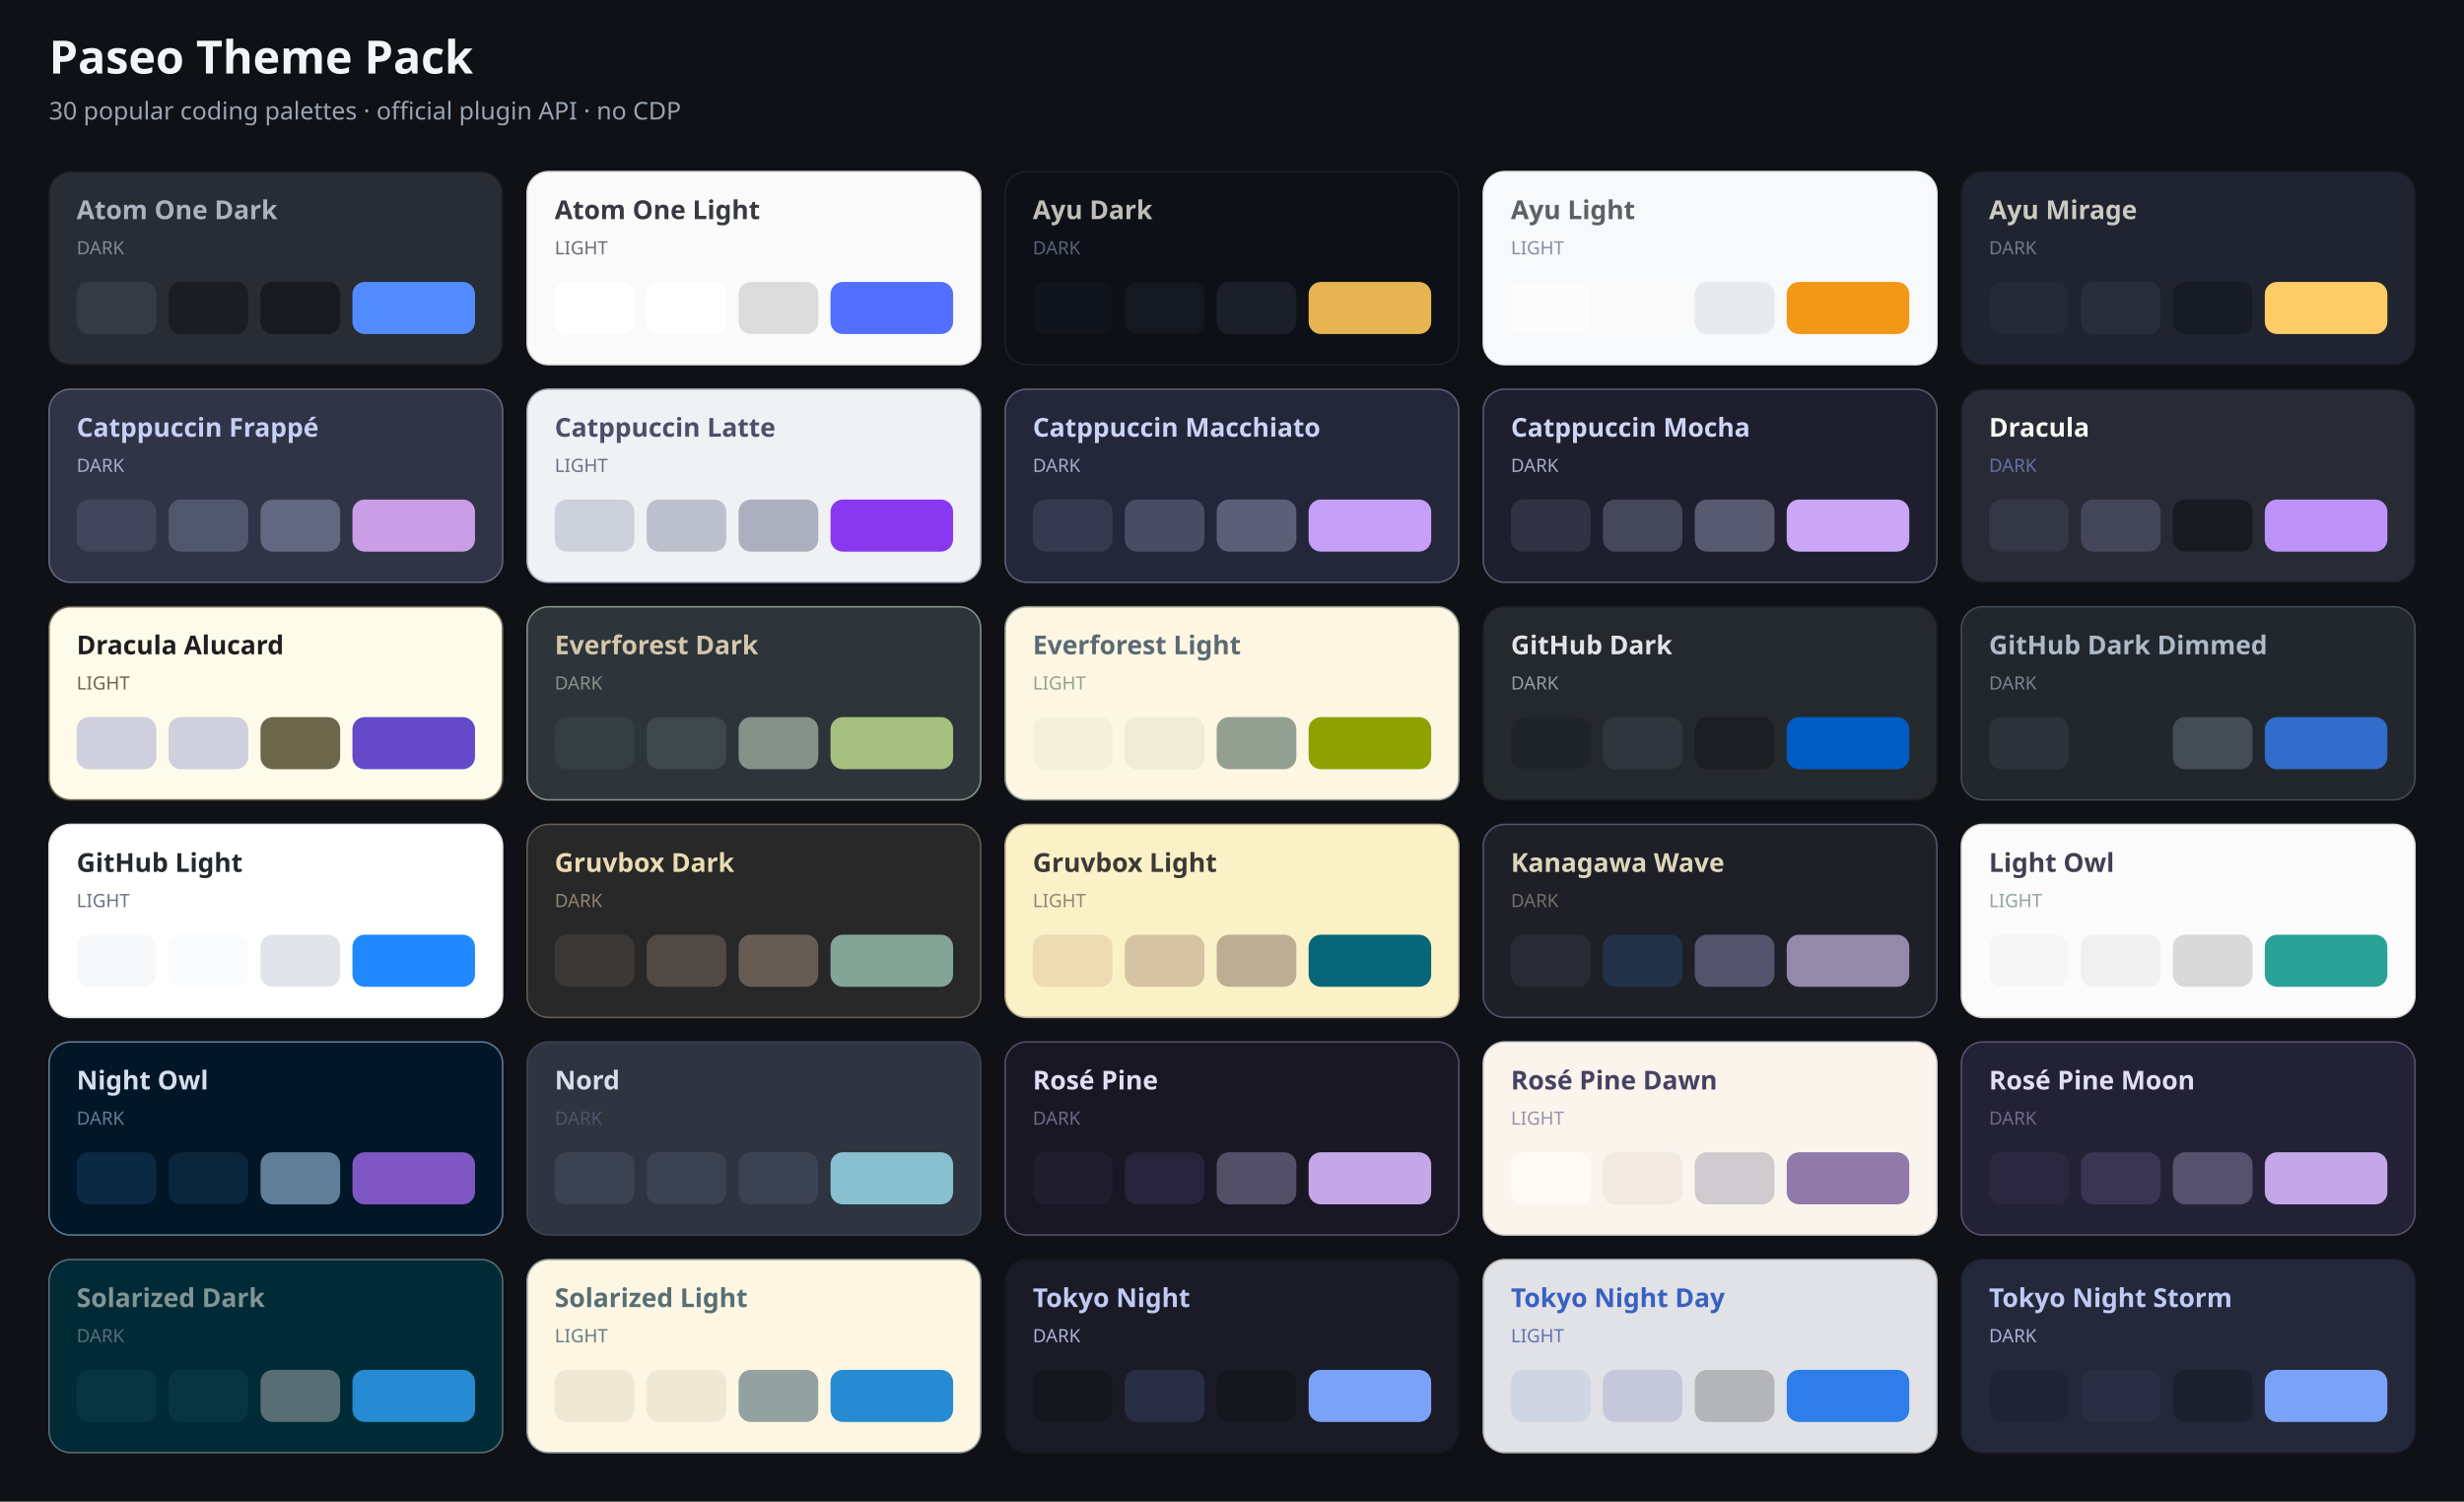
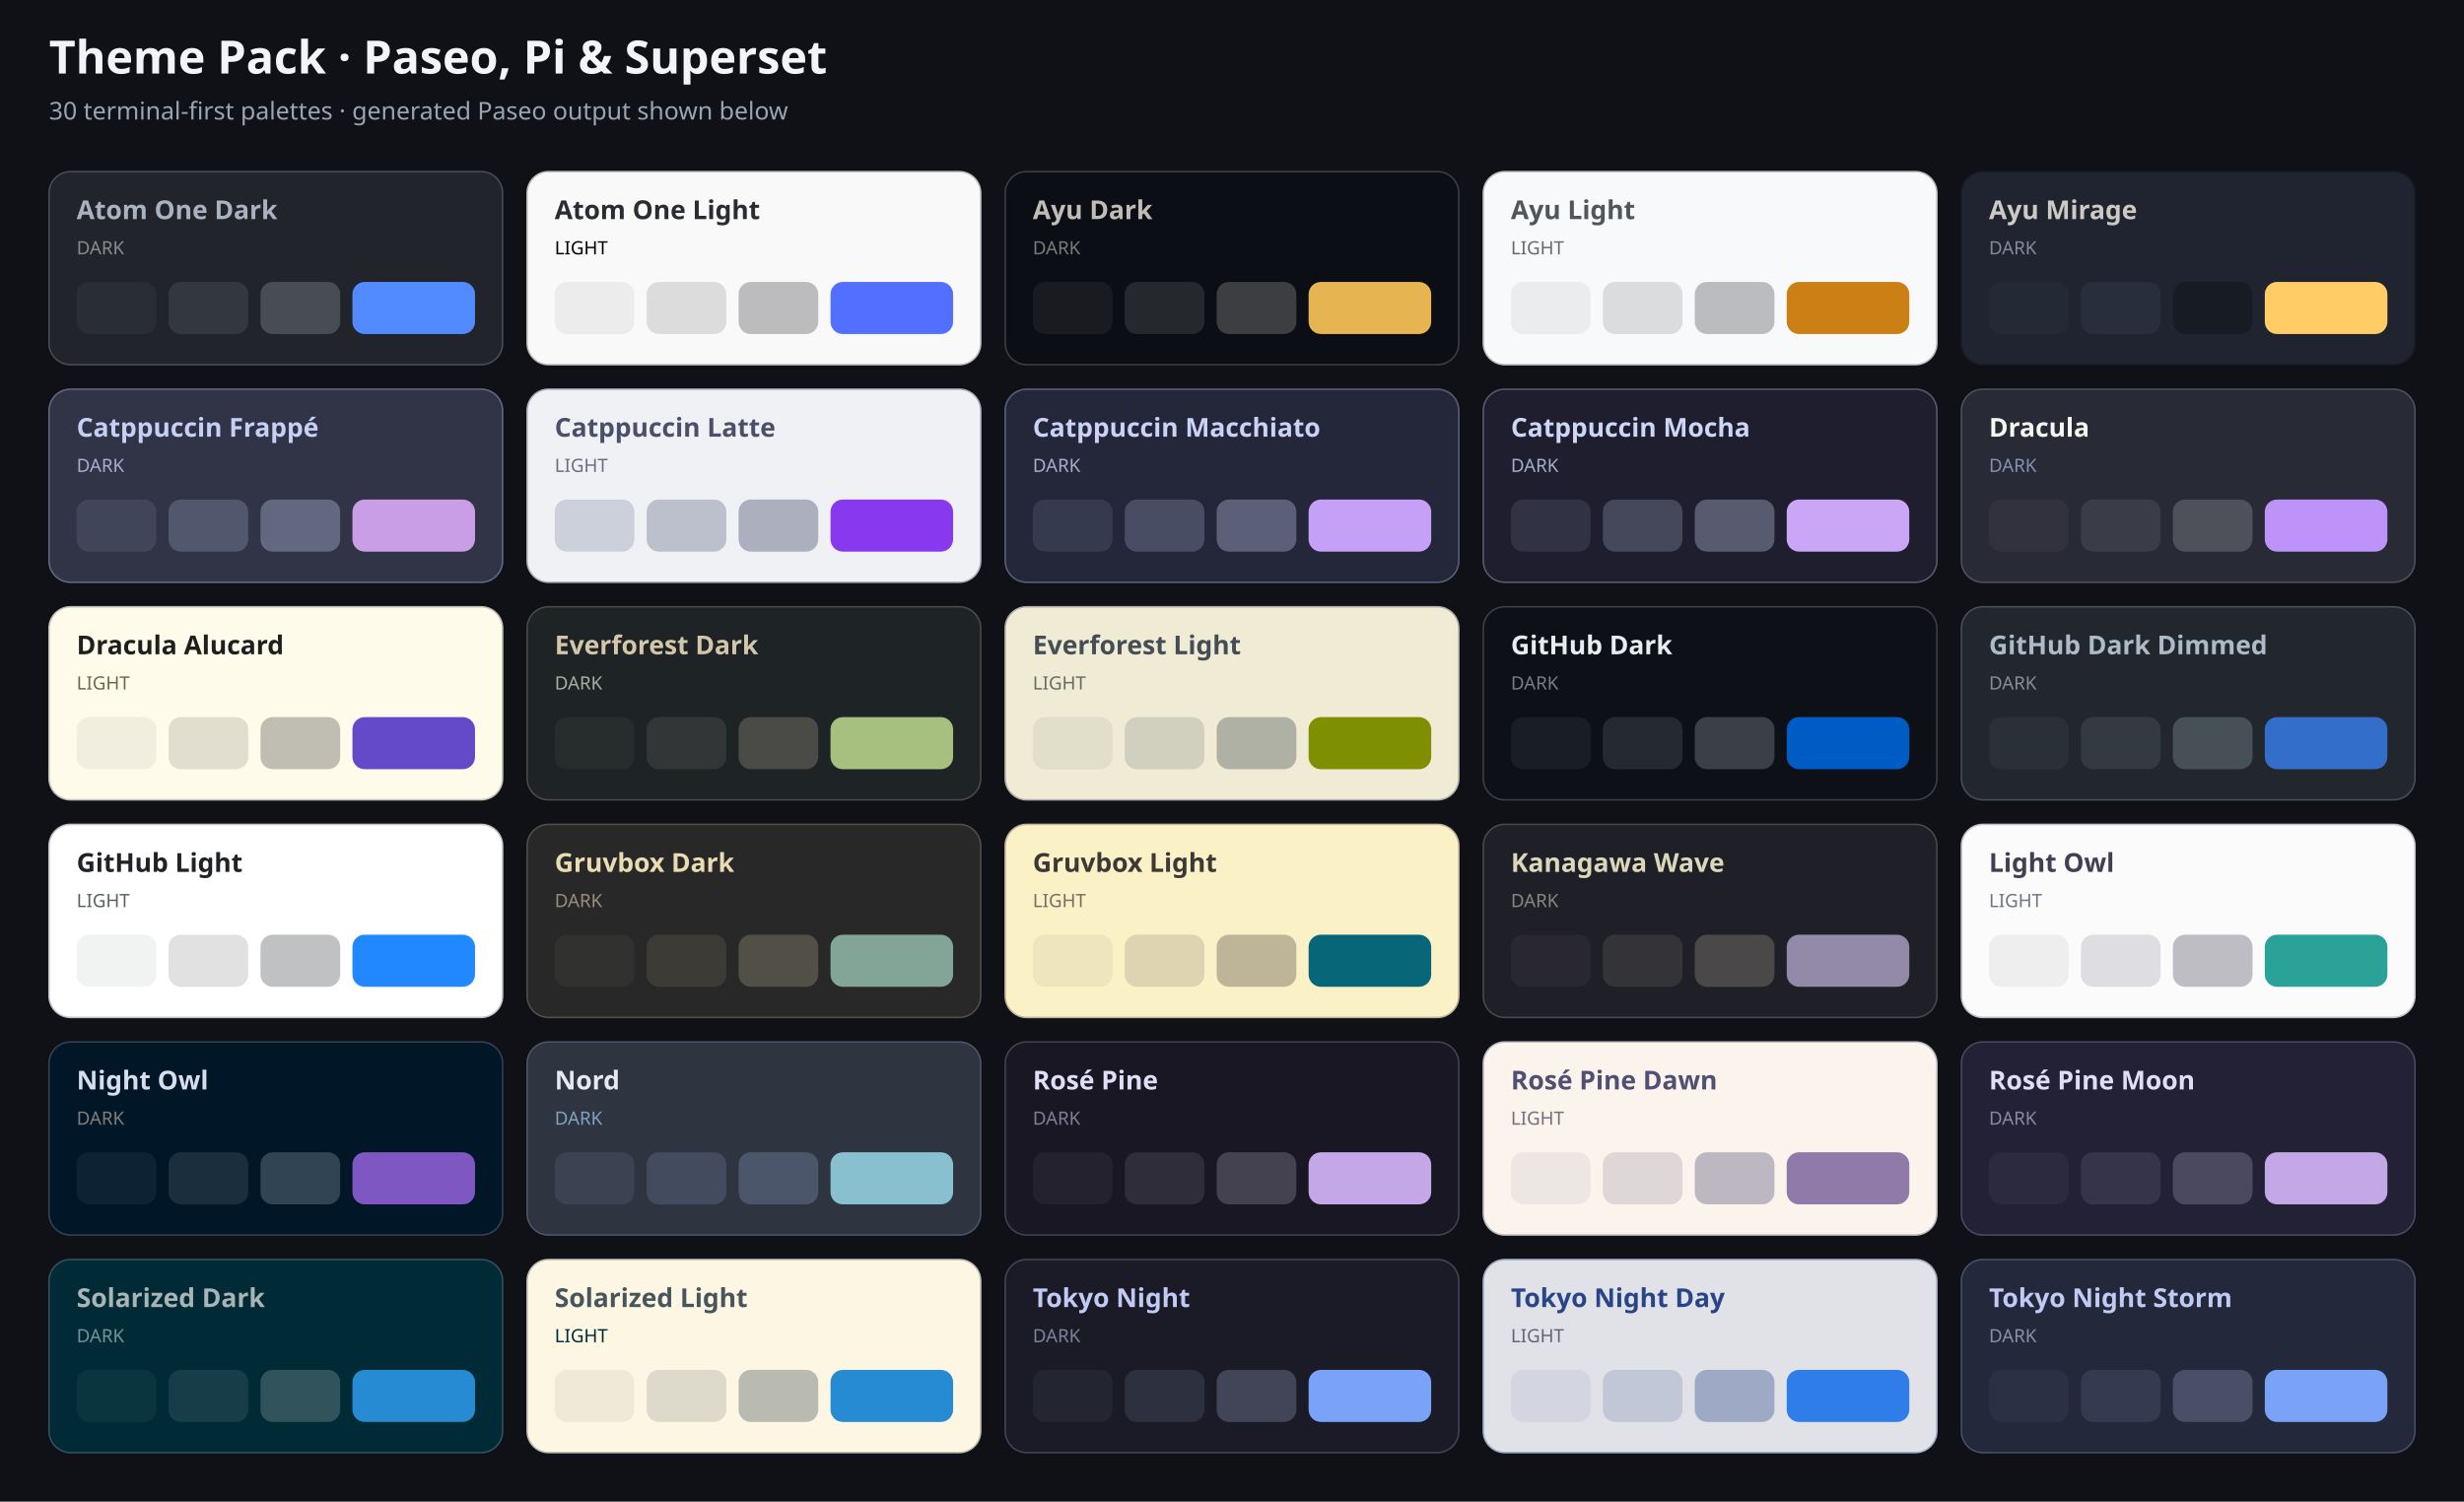
<svg xmlns="http://www.w3.org/2000/svg" width="1608" height="980" viewBox="0 0 1608 980">
  <rect width="100%" height="100%" fill="#0f1117" />
-   <text x="32" y="48" fill="#f2f4f8" font-family="ui-sans-serif, system-ui, sans-serif" font-size="30" font-weight="800">Paseo Theme Pack</text>
-   <text x="32" y="78" fill="#9aa4b2" font-family="ui-sans-serif, system-ui, sans-serif" font-size="16">30 popular coding palettes · official plugin API · no CDP</text>
+   <text x="32" y="48" fill="#f2f4f8" font-family="ui-sans-serif, system-ui, sans-serif" font-size="30" font-weight="800">Theme Pack · Paseo, Pi &amp; Superset</text>
+   <text x="32" y="78" fill="#9aa4b2" font-family="ui-sans-serif, system-ui, sans-serif" font-size="16">30 terminal-first palettes · generated Paseo output shown below</text>
  <g font-family="ui-sans-serif, system-ui, sans-serif">
    <g transform="translate(32 112)">
-       <rect width="296" height="126" rx="14" fill="#282c34" stroke="#181a1f" />
+       <rect width="296" height="126" rx="14" fill="#21252b" stroke="#484d54" />
      <text x="18" y="31" fill="#abb2bf" font-size="17" font-weight="700">Atom One Dark</text>
-       <text x="18" y="54" fill="#828997" font-size="12">DARK</text>
-       <rect x="18" y="72" width="52" height="34" rx="8" fill="#353b45" />
-       <rect x="78" y="72" width="52" height="34" rx="8" fill="#1b1d23" />
-       <rect x="138" y="72" width="52" height="34" rx="8" fill="#181a1f" />
+       <text x="18" y="54" fill="#8b8b8b" font-size="12">DARK</text>
+       <rect x="18" y="72" width="52" height="34" rx="8" fill="#292e34" />
+       <rect x="78" y="72" width="52" height="34" rx="8" fill="#33383e" />
+       <rect x="138" y="72" width="52" height="34" rx="8" fill="#484d54" />
      <rect x="198" y="72" width="80" height="34" rx="8" fill="#528bff" />
    </g>
    <g transform="translate(344 112)">
-       <rect width="296" height="126" rx="14" fill="#fafafa" stroke="#dbdbdc" />
-       <text x="18" y="31" fill="#383a42" font-size="17" font-weight="700">Atom One Light</text>
-       <text x="18" y="54" fill="#696c77" font-size="12">LIGHT</text>
-       <rect x="18" y="72" width="52" height="34" rx="8" fill="#ffffff" />
-       <rect x="78" y="72" width="52" height="34" rx="8" fill="#ffffff" />
-       <rect x="138" y="72" width="52" height="34" rx="8" fill="#dbdbdc" />
+       <rect width="296" height="126" rx="14" fill="#f9f9f9" stroke="#bcbcbe" />
+       <text x="18" y="31" fill="#2a2c33" font-size="17" font-weight="700">Atom One Light</text>
+       <text x="18" y="54" fill="#000000" font-size="12">LIGHT</text>
+       <rect x="18" y="72" width="52" height="34" rx="8" fill="#ececed" />
+       <rect x="78" y="72" width="52" height="34" rx="8" fill="#dcdcdd" />
+       <rect x="138" y="72" width="52" height="34" rx="8" fill="#bcbcbe" />
      <rect x="198" y="72" width="80" height="34" rx="8" fill="#526fff" />
    </g>
    <g transform="translate(656 112)">
-       <rect width="296" height="126" rx="14" fill="#0d1017" stroke="#1b1f29" />
+       <rect width="296" height="126" rx="14" fill="#0b0e14" stroke="#3c3e41" />
      <text x="18" y="31" fill="#bfbdb6" font-size="17" font-weight="700">Ayu Dark</text>
-       <text x="18" y="54" fill="#5a6378" font-size="12">DARK</text>
-       <rect x="18" y="72" width="52" height="34" rx="8" fill="#10141c" />
-       <rect x="78" y="72" width="52" height="34" rx="8" fill="#141821" />
-       <rect x="138" y="72" width="52" height="34" rx="8" fill="#1b1f29" />
+       <text x="18" y="54" fill="#7a7a7a" font-size="12">DARK</text>
+       <rect x="18" y="72" width="52" height="34" rx="8" fill="#191b20" />
+       <rect x="78" y="72" width="52" height="34" rx="8" fill="#25282c" />
+       <rect x="138" y="72" width="52" height="34" rx="8" fill="#3c3e41" />
      <rect x="198" y="72" width="80" height="34" rx="8" fill="#e6b450" />
    </g>
    <g transform="translate(968 112)">
-       <rect width="296" height="126" rx="14" fill="#f8f9fa" stroke="#e7eaed" />
-       <text x="18" y="31" fill="#5c6166" font-size="17" font-weight="700">Ayu Light</text>
-       <text x="18" y="54" fill="#828e9f" font-size="12">LIGHT</text>
-       <rect x="18" y="72" width="52" height="34" rx="8" fill="#fcfcfc" />
-       <rect x="78" y="72" width="52" height="34" rx="8" fill="#fafafa" />
-       <rect x="138" y="72" width="52" height="34" rx="8" fill="#e7eaed" />
-       <rect x="198" y="72" width="80" height="34" rx="8" fill="#f29718" />
+       <rect width="296" height="126" rx="14" fill="#f8f9fa" stroke="#babcbf" />
+       <text x="18" y="31" fill="#52565b" font-size="17" font-weight="700">Ayu Light</text>
+       <text x="18" y="54" fill="#686868" font-size="12">LIGHT</text>
+       <rect x="18" y="72" width="52" height="34" rx="8" fill="#ebecee" />
+       <rect x="78" y="72" width="52" height="34" rx="8" fill="#dbdcde" />
+       <rect x="138" y="72" width="52" height="34" rx="8" fill="#babcbf" />
+       <rect x="198" y="72" width="80" height="34" rx="8" fill="#cc7f14" />
    </g>
    <g transform="translate(1280 112)">
      <rect width="296" height="126" rx="14" fill="#1f2430" stroke="#171b24" />
      <text x="18" y="31" fill="#cccac2" font-size="17" font-weight="700">Ayu Mirage</text>
-       <text x="18" y="54" fill="#707a8c" font-size="12">DARK</text>
+       <text x="18" y="54" fill="#828b9a" font-size="12">DARK</text>
      <rect x="18" y="72" width="52" height="34" rx="8" fill="#242936" />
      <rect x="78" y="72" width="52" height="34" rx="8" fill="#282e3b" />
      <rect x="138" y="72" width="52" height="34" rx="8" fill="#171b24" />
      <rect x="198" y="72" width="80" height="34" rx="8" fill="#ffcc66" />
    </g>
    <g transform="translate(32 254)">
      <rect width="296" height="126" rx="14" fill="#303446" stroke="#626880" />
      <text x="18" y="31" fill="#c6d0f5" font-size="17" font-weight="700">Catppuccin Frappé</text>
      <text x="18" y="54" fill="#a5adce" font-size="12">DARK</text>
      <rect x="18" y="72" width="52" height="34" rx="8" fill="#414559" />
      <rect x="78" y="72" width="52" height="34" rx="8" fill="#51576d" />
      <rect x="138" y="72" width="52" height="34" rx="8" fill="#626880" />
      <rect x="198" y="72" width="80" height="34" rx="8" fill="#ca9ee6" />
    </g>
    <g transform="translate(344 254)">
      <rect width="296" height="126" rx="14" fill="#eff1f5" stroke="#acb0be" />
      <text x="18" y="31" fill="#4c4f69" font-size="17" font-weight="700">Catppuccin Latte</text>
-       <text x="18" y="54" fill="#6c6f85" font-size="12">LIGHT</text>
+       <text x="18" y="54" fill="#6a6d82" font-size="12">LIGHT</text>
      <rect x="18" y="72" width="52" height="34" rx="8" fill="#ccd0da" />
      <rect x="78" y="72" width="52" height="34" rx="8" fill="#bcc0cc" />
      <rect x="138" y="72" width="52" height="34" rx="8" fill="#acb0be" />
      <rect x="198" y="72" width="80" height="34" rx="8" fill="#8839ef" />
    </g>
    <g transform="translate(656 254)">
      <rect width="296" height="126" rx="14" fill="#24273a" stroke="#5b6078" />
      <text x="18" y="31" fill="#cad3f5" font-size="17" font-weight="700">Catppuccin Macchiato</text>
      <text x="18" y="54" fill="#a5adcb" font-size="12">DARK</text>
      <rect x="18" y="72" width="52" height="34" rx="8" fill="#363a4f" />
      <rect x="78" y="72" width="52" height="34" rx="8" fill="#494d64" />
      <rect x="138" y="72" width="52" height="34" rx="8" fill="#5b6078" />
      <rect x="198" y="72" width="80" height="34" rx="8" fill="#c6a0f6" />
    </g>
    <g transform="translate(968 254)">
      <rect width="296" height="126" rx="14" fill="#1e1e2e" stroke="#585b70" />
      <text x="18" y="31" fill="#cdd6f4" font-size="17" font-weight="700">Catppuccin Mocha</text>
      <text x="18" y="54" fill="#a6adc8" font-size="12">DARK</text>
      <rect x="18" y="72" width="52" height="34" rx="8" fill="#313244" />
      <rect x="78" y="72" width="52" height="34" rx="8" fill="#45475a" />
      <rect x="138" y="72" width="52" height="34" rx="8" fill="#585b70" />
      <rect x="198" y="72" width="80" height="34" rx="8" fill="#cba6f7" />
    </g>
    <g transform="translate(1280 254)">
-       <rect width="296" height="126" rx="14" fill="#282a36" stroke="#191a21" />
+       <rect width="296" height="126" rx="14" fill="#282a36" stroke="#4f515a" />
      <text x="18" y="31" fill="#f8f8f2" font-size="17" font-weight="700">Dracula</text>
-       <text x="18" y="54" fill="#6272a4" font-size="12">DARK</text>
-       <rect x="18" y="72" width="52" height="34" rx="8" fill="#343746" />
-       <rect x="78" y="72" width="52" height="34" rx="8" fill="#44475a" />
-       <rect x="138" y="72" width="52" height="34" rx="8" fill="#191a21" />
+       <text x="18" y="54" fill="#8390b7" font-size="12">DARK</text>
+       <rect x="18" y="72" width="52" height="34" rx="8" fill="#31323e" />
+       <rect x="78" y="72" width="52" height="34" rx="8" fill="#3a3c47" />
+       <rect x="138" y="72" width="52" height="34" rx="8" fill="#4f515a" />
      <rect x="198" y="72" width="80" height="34" rx="8" fill="#bd93f9" />
    </g>
    <g transform="translate(32 396)">
-       <rect width="296" height="126" rx="14" fill="#fffbeb" stroke="#6c664b" />
+       <rect width="296" height="126" rx="14" fill="#fffbeb" stroke="#c0beb2" />
      <text x="18" y="31" fill="#1f1f1f" font-size="17" font-weight="700">Dracula Alucard</text>
      <text x="18" y="54" fill="#6c664b" font-size="12">LIGHT</text>
-       <rect x="18" y="72" width="52" height="34" rx="8" fill="#cfcfde" />
-       <rect x="78" y="72" width="52" height="34" rx="8" fill="#cfcfde" />
-       <rect x="138" y="72" width="52" height="34" rx="8" fill="#6c664b" />
+       <rect x="18" y="72" width="52" height="34" rx="8" fill="#f2eedf" />
+       <rect x="78" y="72" width="52" height="34" rx="8" fill="#e1ded0" />
+       <rect x="138" y="72" width="52" height="34" rx="8" fill="#c0beb2" />
      <rect x="198" y="72" width="80" height="34" rx="8" fill="#644ac9" />
    </g>
    <g transform="translate(344 396)">
-       <rect width="296" height="126" rx="14" fill="#2d353b" stroke="#859289" />
+       <rect width="296" height="126" rx="14" fill="#1e2326" stroke="#4a4b46" />
      <text x="18" y="31" fill="#d3c6aa" font-size="17" font-weight="700">Everforest Dark</text>
-       <text x="18" y="54" fill="#859289" font-size="12">DARK</text>
-       <rect x="18" y="72" width="52" height="34" rx="8" fill="#343f44" />
-       <rect x="78" y="72" width="52" height="34" rx="8" fill="#3d484d" />
-       <rect x="138" y="72" width="52" height="34" rx="8" fill="#859289" />
+       <text x="18" y="54" fill="#a6b0a0" font-size="12">DARK</text>
+       <rect x="18" y="72" width="52" height="34" rx="8" fill="#272c2d" />
+       <rect x="78" y="72" width="52" height="34" rx="8" fill="#333636" />
+       <rect x="138" y="72" width="52" height="34" rx="8" fill="#4a4b46" />
      <rect x="198" y="72" width="80" height="34" rx="8" fill="#a7c080" />
    </g>
    <g transform="translate(656 396)">
-       <rect width="296" height="126" rx="14" fill="#fdf6e3" stroke="#939f91" />
-       <text x="18" y="31" fill="#5c6a72" font-size="17" font-weight="700">Everforest Light</text>
-       <text x="18" y="54" fill="#939f91" font-size="12">LIGHT</text>
-       <rect x="18" y="72" width="52" height="34" rx="8" fill="#f4f0d9" />
-       <rect x="78" y="72" width="52" height="34" rx="8" fill="#efebd4" />
-       <rect x="138" y="72" width="52" height="34" rx="8" fill="#939f91" />
-       <rect x="198" y="72" width="80" height="34" rx="8" fill="#8da101" />
+       <rect width="296" height="126" rx="14" fill="#efebd4" stroke="#b0b1a5" />
+       <text x="18" y="31" fill="#444f55" font-size="17" font-weight="700">Everforest Light</text>
+       <text x="18" y="54" fill="#666c62" font-size="12">LIGHT</text>
+       <rect x="18" y="72" width="52" height="34" rx="8" fill="#e1dfca" />
+       <rect x="78" y="72" width="52" height="34" rx="8" fill="#d1cfbe" />
+       <rect x="138" y="72" width="52" height="34" rx="8" fill="#b0b1a5" />
+       <rect x="198" y="72" width="80" height="34" rx="8" fill="#7e8f01" />
    </g>
    <g transform="translate(968 396)">
-       <rect width="296" height="126" rx="14" fill="#24292e" stroke="#1b1f23" />
-       <text x="18" y="31" fill="#e1e4e8" font-size="17" font-weight="700">GitHub Dark</text>
-       <text x="18" y="54" fill="#959da5" font-size="12">DARK</text>
-       <rect x="18" y="72" width="52" height="34" rx="8" fill="#1f2428" />
-       <rect x="78" y="72" width="52" height="34" rx="8" fill="#2f363d" />
-       <rect x="138" y="72" width="52" height="34" rx="8" fill="#1b1f23" />
+       <rect width="296" height="126" rx="14" fill="#0d1117" stroke="#3b4046" />
+       <text x="18" y="31" fill="#e6edf3" font-size="17" font-weight="700">GitHub Dark</text>
+       <text x="18" y="54" fill="#757d87" font-size="12">DARK</text>
+       <rect x="18" y="72" width="52" height="34" rx="8" fill="#191e24" />
+       <rect x="78" y="72" width="52" height="34" rx="8" fill="#252a30" />
+       <rect x="138" y="72" width="52" height="34" rx="8" fill="#3b4046" />
      <rect x="198" y="72" width="80" height="34" rx="8" fill="#005cc5" />
    </g>
    <g transform="translate(1280 396)">
-       <rect width="296" height="126" rx="14" fill="#22272e" stroke="#444c56" />
+       <rect width="296" height="126" rx="14" fill="#22272e" stroke="#474f57" />
      <text x="18" y="31" fill="#adbac7" font-size="17" font-weight="700">GitHub Dark Dimmed</text>
-       <text x="18" y="54" fill="#768390" font-size="12">DARK</text>
-       <rect x="18" y="72" width="52" height="34" rx="8" fill="#2d333b" />
-       <rect x="78" y="72" width="52" height="34" rx="8" fill="#22272e" />
-       <rect x="138" y="72" width="52" height="34" rx="8" fill="#444c56" />
-       <rect x="198" y="72" width="80" height="34" rx="8" fill="#316dca" />
+       <text x="18" y="54" fill="#858e98" font-size="12">DARK</text>
+       <rect x="18" y="72" width="52" height="34" rx="8" fill="#2a3037" />
+       <rect x="78" y="72" width="52" height="34" rx="8" fill="#333a41" />
+       <rect x="138" y="72" width="52" height="34" rx="8" fill="#474f57" />
+       <rect x="198" y="72" width="80" height="34" rx="8" fill="#326eca" />
    </g>
    <g transform="translate(32 538)">
-       <rect width="296" height="126" rx="14" fill="#ffffff" stroke="#e1e4e8" />
-       <text x="18" y="31" fill="#24292e" font-size="17" font-weight="700">GitHub Light</text>
-       <text x="18" y="54" fill="#6a737d" font-size="12">LIGHT</text>
-       <rect x="18" y="72" width="52" height="34" rx="8" fill="#f6f8fa" />
-       <rect x="78" y="72" width="52" height="34" rx="8" fill="#fafbfc" />
-       <rect x="138" y="72" width="52" height="34" rx="8" fill="#e1e4e8" />
+       <rect width="296" height="126" rx="14" fill="#ffffff" stroke="#c0c1c3" />
+       <text x="18" y="31" fill="#1f2328" font-size="17" font-weight="700">GitHub Light</text>
+       <text x="18" y="54" fill="#57606a" font-size="12">LIGHT</text>
+       <rect x="18" y="72" width="52" height="34" rx="8" fill="#f1f2f2" />
+       <rect x="78" y="72" width="52" height="34" rx="8" fill="#e1e1e2" />
+       <rect x="138" y="72" width="52" height="34" rx="8" fill="#c0c1c3" />
      <rect x="198" y="72" width="80" height="34" rx="8" fill="#2188ff" />
    </g>
    <g transform="translate(344 538)">
-       <rect width="296" height="126" rx="14" fill="#282828" stroke="#665c54" />
+       <rect width="296" height="126" rx="14" fill="#282828" stroke="#524f46" />
      <text x="18" y="31" fill="#ebdbb2" font-size="17" font-weight="700">Gruvbox Dark</text>
-       <text x="18" y="54" fill="#928374" font-size="12">DARK</text>
-       <rect x="18" y="72" width="52" height="34" rx="8" fill="#3c3836" />
-       <rect x="78" y="72" width="52" height="34" rx="8" fill="#504945" />
-       <rect x="138" y="72" width="52" height="34" rx="8" fill="#665c54" />
+       <text x="18" y="54" fill="#9a8c7e" font-size="12">DARK</text>
+       <rect x="18" y="72" width="52" height="34" rx="8" fill="#31312f" />
+       <rect x="78" y="72" width="52" height="34" rx="8" fill="#3c3b36" />
+       <rect x="138" y="72" width="52" height="34" rx="8" fill="#524f46" />
      <rect x="198" y="72" width="80" height="34" rx="8" fill="#83a598" />
    </g>
    <g transform="translate(656 538)">
-       <rect width="296" height="126" rx="14" fill="#fbf1c7" stroke="#bdae93" />
+       <rect width="296" height="126" rx="14" fill="#fbf1c7" stroke="#beb598" />
      <text x="18" y="31" fill="#3c3836" font-size="17" font-weight="700">Gruvbox Light</text>
-       <text x="18" y="54" fill="#928374" font-size="12">LIGHT</text>
-       <rect x="18" y="72" width="52" height="34" rx="8" fill="#ebdbb2" />
-       <rect x="78" y="72" width="52" height="34" rx="8" fill="#d5c4a1" />
-       <rect x="138" y="72" width="52" height="34" rx="8" fill="#bdae93" />
+       <text x="18" y="54" fill="#786c60" font-size="12">LIGHT</text>
+       <rect x="18" y="72" width="52" height="34" rx="8" fill="#eee4bd" />
+       <rect x="78" y="72" width="52" height="34" rx="8" fill="#ded4b1" />
+       <rect x="138" y="72" width="52" height="34" rx="8" fill="#beb598" />
      <rect x="198" y="72" width="80" height="34" rx="8" fill="#076678" />
    </g>
    <g transform="translate(968 538)">
-       <rect width="296" height="126" rx="14" fill="#1f1f28" stroke="#54546d" />
+       <rect width="296" height="126" rx="14" fill="#1f1f28" stroke="#4a4849" />
      <text x="18" y="31" fill="#dcd7ba" font-size="17" font-weight="700">Kanagawa Wave</text>
-       <text x="18" y="54" fill="#727169" font-size="12">DARK</text>
-       <rect x="18" y="72" width="52" height="34" rx="8" fill="#2a2a37" />
-       <rect x="78" y="72" width="52" height="34" rx="8" fill="#223249" />
-       <rect x="138" y="72" width="52" height="34" rx="8" fill="#54546d" />
+       <text x="18" y="54" fill="#878780" font-size="12">DARK</text>
+       <rect x="18" y="72" width="52" height="34" rx="8" fill="#292830" />
+       <rect x="78" y="72" width="52" height="34" rx="8" fill="#333338" />
+       <rect x="138" y="72" width="52" height="34" rx="8" fill="#4a4849" />
      <rect x="198" y="72" width="80" height="34" rx="8" fill="#938aa9" />
    </g>
    <g transform="translate(1280 538)">
-       <rect width="296" height="126" rx="14" fill="#fbfbfb" stroke="#d9d9d9" />
+       <rect width="296" height="126" rx="14" fill="#fbfbfb" stroke="#bebdc4" />
      <text x="18" y="31" fill="#403f53" font-size="17" font-weight="700">Light Owl</text>
-       <text x="18" y="54" fill="#93a1a1" font-size="12">LIGHT</text>
-       <rect x="18" y="72" width="52" height="34" rx="8" fill="#f6f6f6" />
-       <rect x="78" y="72" width="52" height="34" rx="8" fill="#f0f0f0" />
-       <rect x="138" y="72" width="52" height="34" rx="8" fill="#d9d9d9" />
+       <text x="18" y="54" fill="#6f7482" font-size="12">LIGHT</text>
+       <rect x="18" y="72" width="52" height="34" rx="8" fill="#eeeeef" />
+       <rect x="78" y="72" width="52" height="34" rx="8" fill="#dedde1" />
+       <rect x="138" y="72" width="52" height="34" rx="8" fill="#bebdc4" />
      <rect x="198" y="72" width="80" height="34" rx="8" fill="#2aa298" />
    </g>
    <g transform="translate(32 680)">
-       <rect width="296" height="126" rx="14" fill="#011627" stroke="#5f7e97" />
+       <rect width="296" height="126" rx="14" fill="#011627" stroke="#314454" />
      <text x="18" y="31" fill="#d6deeb" font-size="17" font-weight="700">Night Owl</text>
-       <text x="18" y="54" fill="#5f7e97" font-size="12">DARK</text>
-       <rect x="18" y="72" width="52" height="34" rx="8" fill="#0b2942" />
-       <rect x="78" y="72" width="52" height="34" rx="8" fill="#0b253a" />
-       <rect x="138" y="72" width="52" height="34" rx="8" fill="#5f7e97" />
+       <text x="18" y="54" fill="#7e7e7e" font-size="12">DARK</text>
+       <rect x="18" y="72" width="52" height="34" rx="8" fill="#0d2232" />
+       <rect x="78" y="72" width="52" height="34" rx="8" fill="#1a2e3e" />
+       <rect x="138" y="72" width="52" height="34" rx="8" fill="#314454" />
      <rect x="198" y="72" width="80" height="34" rx="8" fill="#7e57c2" />
    </g>
    <g transform="translate(344 680)">
-       <rect width="296" height="126" rx="14" fill="#2e3440" stroke="#3b4252" />
-       <text x="18" y="31" fill="#d8dee9" font-size="17" font-weight="700">Nord</text>
-       <text x="18" y="54" fill="#4c566a" font-size="12">DARK</text>
+       <rect width="296" height="126" rx="14" fill="#2e3440" stroke="#4c566a" />
+       <text x="18" y="31" fill="#e5e9f0" font-size="17" font-weight="700">Nord</text>
+       <text x="18" y="54" fill="#81a1c1" font-size="12">DARK</text>
      <rect x="18" y="72" width="52" height="34" rx="8" fill="#3b4252" />
-       <rect x="78" y="72" width="52" height="34" rx="8" fill="#3b4252" />
-       <rect x="138" y="72" width="52" height="34" rx="8" fill="#3b4252" />
+       <rect x="78" y="72" width="52" height="34" rx="8" fill="#434c5e" />
+       <rect x="138" y="72" width="52" height="34" rx="8" fill="#4c566a" />
      <rect x="198" y="72" width="80" height="34" rx="8" fill="#88c0d0" />
    </g>
    <g transform="translate(656 680)">
-       <rect width="296" height="126" rx="14" fill="#191724" stroke="#524f67" />
+       <rect width="296" height="126" rx="14" fill="#191724" stroke="#444250" />
      <text x="18" y="31" fill="#e0def4" font-size="17" font-weight="700">Rosé Pine</text>
-       <text x="18" y="54" fill="#6e6a86" font-size="12">DARK</text>
-       <rect x="18" y="72" width="52" height="34" rx="8" fill="#1f1d2e" />
-       <rect x="78" y="72" width="52" height="34" rx="8" fill="#26233a" />
-       <rect x="138" y="72" width="52" height="34" rx="8" fill="#524f67" />
+       <text x="18" y="54" fill="#817e96" font-size="12">DARK</text>
+       <rect x="18" y="72" width="52" height="34" rx="8" fill="#24222f" />
+       <rect x="78" y="72" width="52" height="34" rx="8" fill="#2f2d3a" />
+       <rect x="138" y="72" width="52" height="34" rx="8" fill="#444250" />
      <rect x="198" y="72" width="80" height="34" rx="8" fill="#c4a7e7" />
    </g>
    <g transform="translate(968 680)">
-       <rect width="296" height="126" rx="14" fill="#faf4ed" stroke="#cecacd" />
-       <text x="18" y="31" fill="#464261" font-size="17" font-weight="700">Rosé Pine Dawn</text>
-       <text x="18" y="54" fill="#9893a5" font-size="12">LIGHT</text>
-       <rect x="18" y="72" width="52" height="34" rx="8" fill="#fffaf3" />
-       <rect x="78" y="72" width="52" height="34" rx="8" fill="#f2e9e1" />
-       <rect x="138" y="72" width="52" height="34" rx="8" fill="#cecacd" />
+       <rect width="296" height="126" rx="14" fill="#faf4ed" stroke="#bcb7c0" />
+       <text x="18" y="31" fill="#534f74" font-size="17" font-weight="700">Rosé Pine Dawn</text>
+       <text x="18" y="54" fill="#726e7c" font-size="12">LIGHT</text>
+       <rect x="18" y="72" width="52" height="34" rx="8" fill="#ede7e4" />
+       <rect x="78" y="72" width="52" height="34" rx="8" fill="#ddd7d8" />
+       <rect x="138" y="72" width="52" height="34" rx="8" fill="#bcb7c0" />
      <rect x="198" y="72" width="80" height="34" rx="8" fill="#907aa9" />
    </g>
    <g transform="translate(1280 680)">
-       <rect width="296" height="126" rx="14" fill="#232136" stroke="#56526e" />
+       <rect width="296" height="126" rx="14" fill="#232136" stroke="#4b495f" />
      <text x="18" y="31" fill="#e0def4" font-size="17" font-weight="700">Rosé Pine Moon</text>
-       <text x="18" y="54" fill="#6e6a86" font-size="12">DARK</text>
-       <rect x="18" y="72" width="52" height="34" rx="8" fill="#2a273f" />
-       <rect x="78" y="72" width="52" height="34" rx="8" fill="#393552" />
-       <rect x="138" y="72" width="52" height="34" rx="8" fill="#56526e" />
+       <text x="18" y="54" fill="#8b879e" font-size="12">DARK</text>
+       <rect x="18" y="72" width="52" height="34" rx="8" fill="#2c2a3f" />
+       <rect x="78" y="72" width="52" height="34" rx="8" fill="#36344a" />
+       <rect x="138" y="72" width="52" height="34" rx="8" fill="#4b495f" />
      <rect x="198" y="72" width="80" height="34" rx="8" fill="#c4a7e7" />
    </g>
    <g transform="translate(32 822)">
-       <rect width="296" height="126" rx="14" fill="#002b36" stroke="#586e75" />
-       <text x="18" y="31" fill="#839496" font-size="17" font-weight="700">Solarized Dark</text>
-       <text x="18" y="54" fill="#586e75" font-size="12">DARK</text>
-       <rect x="18" y="72" width="52" height="34" rx="8" fill="#073642" />
-       <rect x="78" y="72" width="52" height="34" rx="8" fill="#073642" />
-       <rect x="138" y="72" width="52" height="34" rx="8" fill="#586e75" />
+       <rect width="296" height="126" rx="14" fill="#002b36" stroke="#31535b" />
+       <text x="18" y="31" fill="#a8b4b5" font-size="17" font-weight="700">Solarized Dark</text>
+       <text x="18" y="54" fill="#749299" font-size="12">DARK</text>
+       <rect x="18" y="72" width="52" height="34" rx="8" fill="#0a343e" />
+       <rect x="78" y="72" width="52" height="34" rx="8" fill="#173e48" />
+       <rect x="138" y="72" width="52" height="34" rx="8" fill="#31535b" />
      <rect x="198" y="72" width="80" height="34" rx="8" fill="#268bd2" />
    </g>
    <g transform="translate(344 822)">
-       <rect width="296" height="126" rx="14" fill="#fdf6e3" stroke="#93a1a1" />
-       <text x="18" y="31" fill="#586e75" font-size="17" font-weight="700">Solarized Light</text>
-       <text x="18" y="54" fill="#657b83" font-size="12">LIGHT</text>
-       <rect x="18" y="72" width="52" height="34" rx="8" fill="#eee8d5" />
-       <rect x="78" y="72" width="52" height="34" rx="8" fill="#eee8d5" />
-       <rect x="138" y="72" width="52" height="34" rx="8" fill="#93a1a1" />
+       <rect width="296" height="126" rx="14" fill="#fdf6e3" stroke="#b9bbb1" />
+       <text x="18" y="31" fill="#47565c" font-size="17" font-weight="700">Solarized Light</text>
+       <text x="18" y="54" fill="#002b36" font-size="12">LIGHT</text>
+       <rect x="18" y="72" width="52" height="34" rx="8" fill="#efe9d8" />
+       <rect x="78" y="72" width="52" height="34" rx="8" fill="#dddacc" />
+       <rect x="138" y="72" width="52" height="34" rx="8" fill="#b9bbb1" />
      <rect x="198" y="72" width="80" height="34" rx="8" fill="#268bd2" />
    </g>
    <g transform="translate(656 822)">
-       <rect width="296" height="126" rx="14" fill="#1a1b26" stroke="#15161e" />
+       <rect width="296" height="126" rx="14" fill="#1a1b26" stroke="#414557" />
      <text x="18" y="31" fill="#c0caf5" font-size="17" font-weight="700">Tokyo Night</text>
-       <text x="18" y="54" fill="#a9b1d6" font-size="12">DARK</text>
-       <rect x="18" y="72" width="52" height="34" rx="8" fill="#16161e" />
-       <rect x="78" y="72" width="52" height="34" rx="8" fill="#292e42" />
-       <rect x="138" y="72" width="52" height="34" rx="8" fill="#15161e" />
+       <text x="18" y="54" fill="#7e8298" font-size="12">DARK</text>
+       <rect x="18" y="72" width="52" height="34" rx="8" fill="#232531" />
+       <rect x="78" y="72" width="52" height="34" rx="8" fill="#2d303e" />
+       <rect x="138" y="72" width="52" height="34" rx="8" fill="#414557" />
      <rect x="198" y="72" width="80" height="34" rx="8" fill="#7aa2f7" />
    </g>
    <g transform="translate(968 822)">
-       <rect width="296" height="126" rx="14" fill="#e1e2e7" stroke="#b4b5b9" />
-       <text x="18" y="31" fill="#3760bf" font-size="17" font-weight="700">Tokyo Night Day</text>
-       <text x="18" y="54" fill="#6172b0" font-size="12">LIGHT</text>
-       <rect x="18" y="72" width="52" height="34" rx="8" fill="#d0d5e3" />
-       <rect x="78" y="72" width="52" height="34" rx="8" fill="#c4c8da" />
-       <rect x="138" y="72" width="52" height="34" rx="8" fill="#b4b5b9" />
+       <rect width="296" height="126" rx="14" fill="#e1e2e7" stroke="#9ea9c6" />
+       <text x="18" y="31" fill="#28458a" font-size="17" font-weight="700">Tokyo Night Day</text>
+       <text x="18" y="54" fill="#616477" font-size="12">LIGHT</text>
+       <rect x="18" y="72" width="52" height="34" rx="8" fill="#d3d6e0" />
+       <rect x="78" y="72" width="52" height="34" rx="8" fill="#c2c7d7" />
+       <rect x="138" y="72" width="52" height="34" rx="8" fill="#9ea9c6" />
      <rect x="198" y="72" width="80" height="34" rx="8" fill="#2e7de9" />
    </g>
    <g transform="translate(1280 822)">
-       <rect width="296" height="126" rx="14" fill="#24283b" stroke="#1d202f" />
+       <rect width="296" height="126" rx="14" fill="#24283b" stroke="#494f67" />
      <text x="18" y="31" fill="#c0caf5" font-size="17" font-weight="700">Tokyo Night Storm</text>
-       <text x="18" y="54" fill="#a9b1d6" font-size="12">DARK</text>
-       <rect x="18" y="72" width="52" height="34" rx="8" fill="#1f2335" />
-       <rect x="78" y="72" width="52" height="34" rx="8" fill="#292e42" />
-       <rect x="138" y="72" width="52" height="34" rx="8" fill="#1d202f" />
+       <text x="18" y="54" fill="#8a8fa4" font-size="12">DARK</text>
+       <rect x="18" y="72" width="52" height="34" rx="8" fill="#2c3045" />
+       <rect x="78" y="72" width="52" height="34" rx="8" fill="#363a50" />
+       <rect x="138" y="72" width="52" height="34" rx="8" fill="#494f67" />
      <rect x="198" y="72" width="80" height="34" rx="8" fill="#7aa2f7" />
    </g>
  </g>
</svg>
